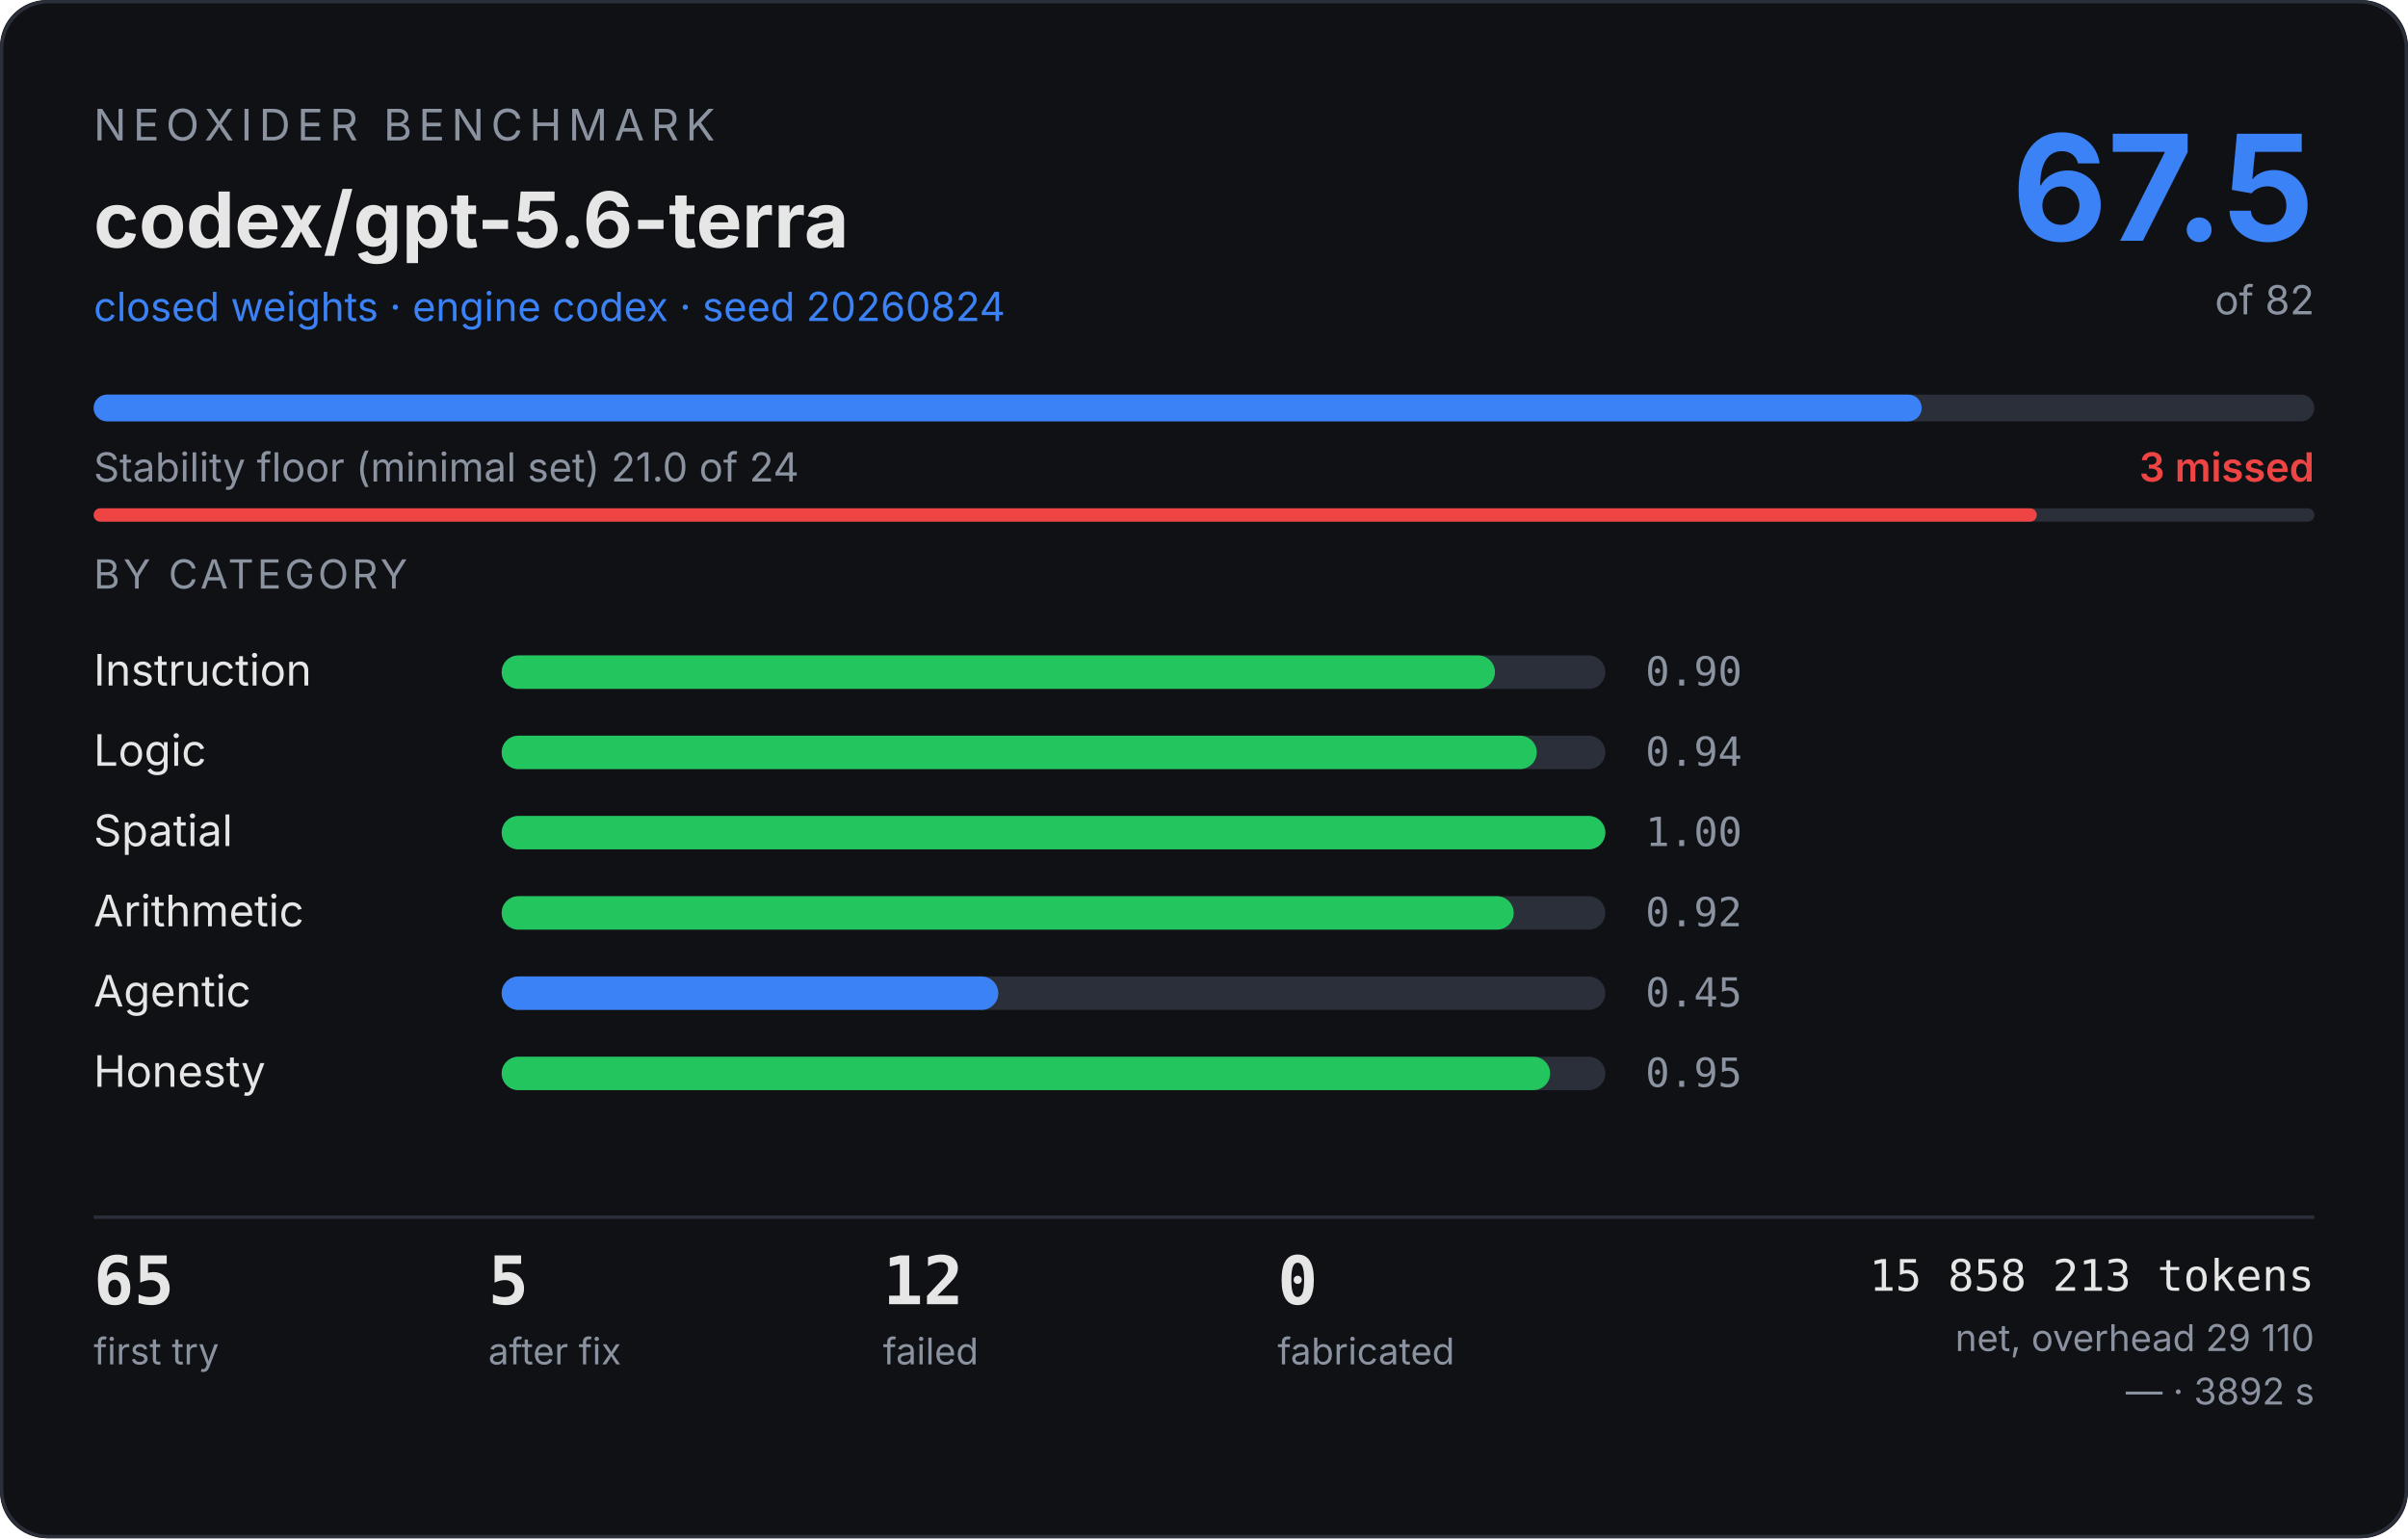
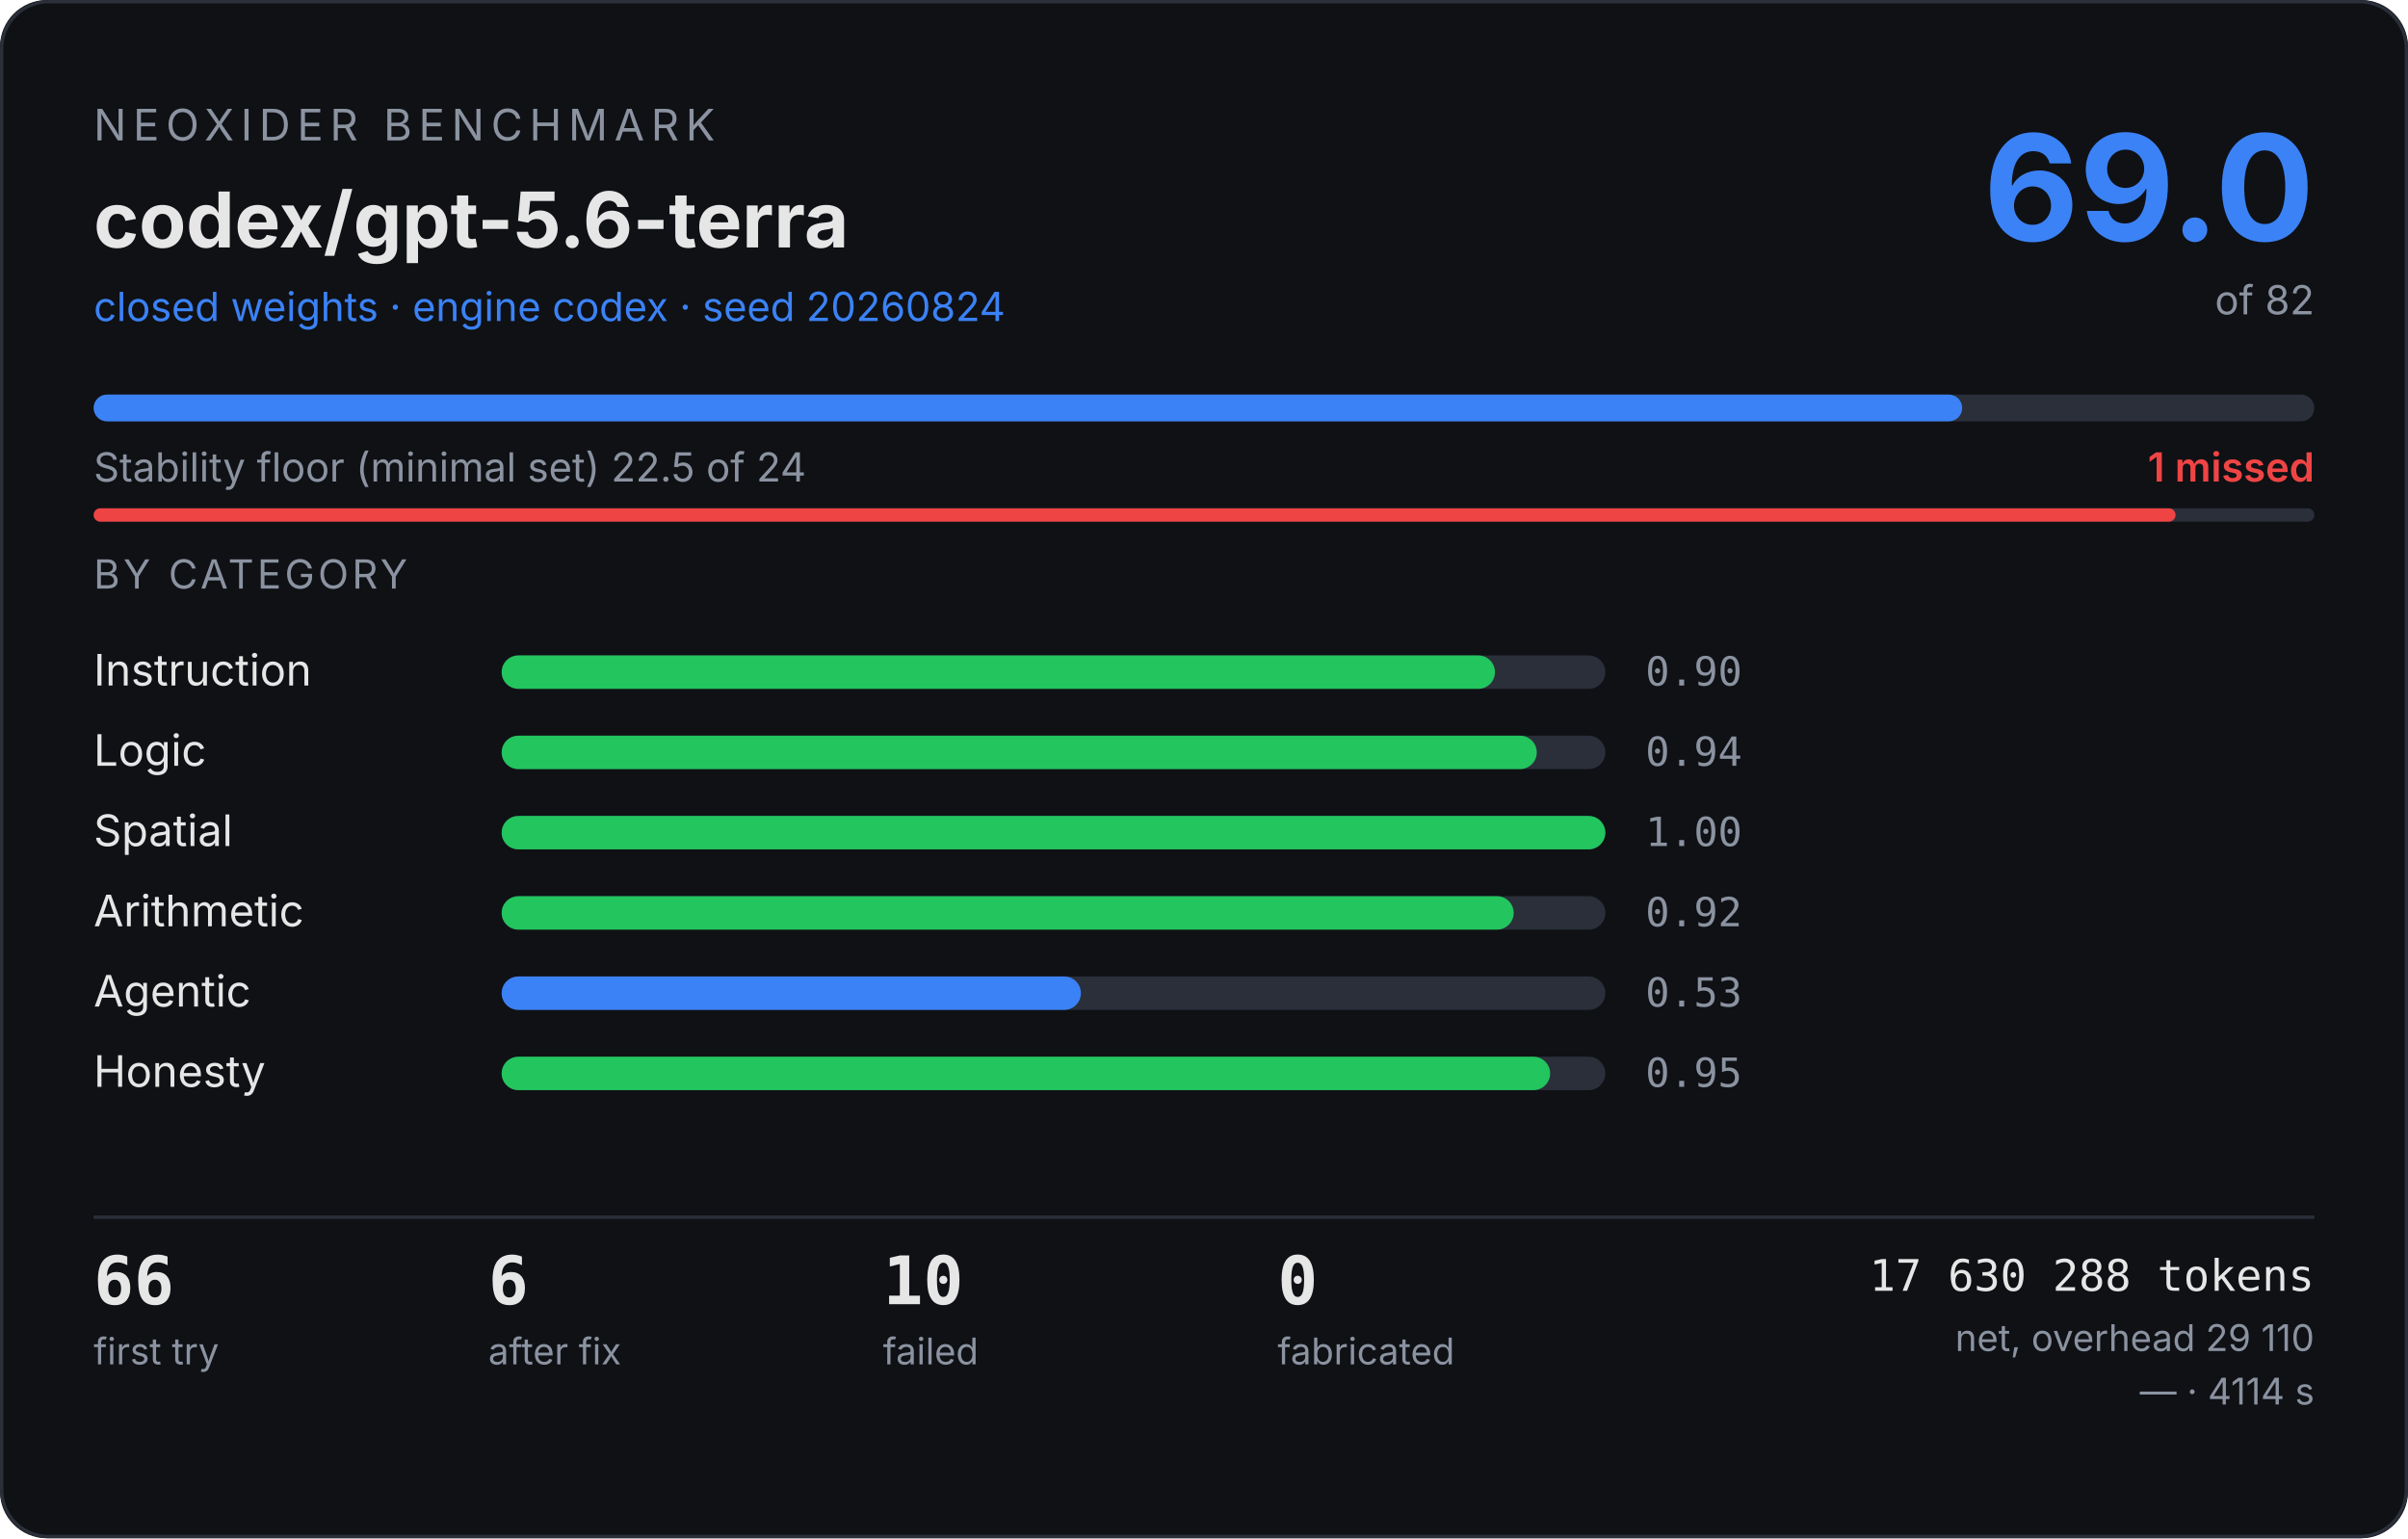
<svg xmlns="http://www.w3.org/2000/svg" width="720" height="460" viewBox="0 0 720 460" font-family="system-ui,-apple-system,Segoe UI,sans-serif">
  <rect width="720" height="460" rx="14" fill="#0f1115" />
  <rect x="0.5" y="0.5" width="719" height="459" rx="14" fill="none" stroke="#2a2f3a" />
  <text x="28" y="42" fill="#8b93a1" font-size="13" letter-spacing="2">NEOXIDER BENCHMARK</text>
  <text x="28" y="74" fill="#e6e6e6" font-size="23" font-weight="700">codex/gpt-5.6-terra</text>
  <text x="28" y="96" fill="#3b82f6" font-size="12">closed weights · engine codex · seed 20260824</text>
-   <text x="692" y="72" text-anchor="end" fill="#3b82f6" font-size="44" font-weight="700">67.5</text>
+   <text x="692" y="72" text-anchor="end" fill="#3b82f6" font-size="44" font-weight="700">69.0</text>
  <text x="692" y="94" text-anchor="end" fill="#8b93a1" font-size="12">of 82</text>
  <rect x="28" y="118" width="664" height="8" rx="4" fill="#2a2f3a" />
-   <rect x="28" y="118" width="546.6" height="8" rx="4" fill="#3b82f6" />
-   <text x="28" y="144" fill="#8b93a1" font-size="12">Stability floor (minimal set) 21.0 of 24</text>
-   <text x="692" y="144" text-anchor="end" fill="#ef4444" font-size="12" font-weight="600">3 missed</text>
+   <rect x="28" y="118" width="558.7" height="8" rx="4" fill="#3b82f6" />
+   <text x="28" y="144" fill="#8b93a1" font-size="12">Stability floor (minimal set) 22.5 of 24</text>
+   <text x="692" y="144" text-anchor="end" fill="#ef4444" font-size="12" font-weight="600">1 missed</text>
  <rect x="28" y="152" width="664" height="4" rx="2" fill="#2a2f3a" />
-   <rect x="28" y="152" width="581.0" height="4" rx="2" fill="#ef4444" />
+   <rect x="28" y="152" width="622.5" height="4" rx="2" fill="#ef4444" />
  <text x="28" y="176" fill="#8b93a1" font-size="12" letter-spacing="1">BY CATEGORY</text>
  <text x="28" y="205" fill="#e6e6e6" font-size="13">Instruction</text>
  <rect x="150" y="196" width="330" height="10" rx="5" fill="#2a2f3a" />
  <rect x="150" y="196" width="297.0" height="10" rx="5" fill="#22c55e" />
  <text x="492" y="205" fill="#8b93a1" font-size="12" font-family="ui-monospace,Consolas,monospace">0.90</text>
  <text x="28" y="229" fill="#e6e6e6" font-size="13">Logic</text>
  <rect x="150" y="220" width="330" height="10" rx="5" fill="#2a2f3a" />
  <rect x="150" y="220" width="309.5" height="10" rx="5" fill="#22c55e" />
  <text x="492" y="229" fill="#8b93a1" font-size="12" font-family="ui-monospace,Consolas,monospace">0.94</text>
  <text x="28" y="253" fill="#e6e6e6" font-size="13">Spatial</text>
  <rect x="150" y="244" width="330" height="10" rx="5" fill="#2a2f3a" />
  <rect x="150" y="244" width="330.0" height="10" rx="5" fill="#22c55e" />
  <text x="492" y="253" fill="#8b93a1" font-size="12" font-family="ui-monospace,Consolas,monospace">1.00</text>
  <text x="28" y="277" fill="#e6e6e6" font-size="13">Arithmetic</text>
  <rect x="150" y="268" width="330" height="10" rx="5" fill="#2a2f3a" />
  <rect x="150" y="268" width="302.6" height="10" rx="5" fill="#22c55e" />
  <text x="492" y="277" fill="#8b93a1" font-size="12" font-family="ui-monospace,Consolas,monospace">0.92</text>
  <text x="28" y="301" fill="#e6e6e6" font-size="13">Agentic</text>
  <rect x="150" y="292" width="330" height="10" rx="5" fill="#2a2f3a" />
-   <rect x="150" y="292" width="148.5" height="10" rx="5" fill="#3b82f6" />
-   <text x="492" y="301" fill="#8b93a1" font-size="12" font-family="ui-monospace,Consolas,monospace">0.45</text>
+   <rect x="150" y="292" width="173.2" height="10" rx="5" fill="#3b82f6" />
+   <text x="492" y="301" fill="#8b93a1" font-size="12" font-family="ui-monospace,Consolas,monospace">0.53</text>
  <text x="28" y="325" fill="#e6e6e6" font-size="13">Honesty</text>
  <rect x="150" y="316" width="330" height="10" rx="5" fill="#2a2f3a" />
  <rect x="150" y="316" width="313.5" height="10" rx="5" fill="#22c55e" />
  <text x="492" y="325" fill="#8b93a1" font-size="12" font-family="ui-monospace,Consolas,monospace">0.95</text>
  <line x1="28" y1="364" x2="692" y2="364" stroke="#2a2f3a" />
-   <text x="28" y="390" fill="#e6e6e6" font-size="20" font-weight="700" font-family="ui-monospace,Consolas,monospace">65</text>
+   <text x="28" y="390" fill="#e6e6e6" font-size="20" font-weight="700" font-family="ui-monospace,Consolas,monospace">66</text>
  <text x="28" y="408" fill="#8b93a1" font-size="11">first try</text>
-   <text x="146" y="390" fill="#e6e6e6" font-size="20" font-weight="700" font-family="ui-monospace,Consolas,monospace">5</text>
+   <text x="146" y="390" fill="#e6e6e6" font-size="20" font-weight="700" font-family="ui-monospace,Consolas,monospace">6</text>
  <text x="146" y="408" fill="#8b93a1" font-size="11">after fix</text>
-   <text x="264" y="390" fill="#e6e6e6" font-size="20" font-weight="700" font-family="ui-monospace,Consolas,monospace">12</text>
+   <text x="264" y="390" fill="#e6e6e6" font-size="20" font-weight="700" font-family="ui-monospace,Consolas,monospace">10</text>
  <text x="264" y="408" fill="#8b93a1" font-size="11">failed</text>
  <text x="382" y="390" fill="#e6e6e6" font-size="20" font-weight="700" font-family="ui-monospace,Consolas,monospace">0</text>
  <text x="382" y="408" fill="#8b93a1" font-size="11">fabricated</text>
-   <text x="692" y="386" text-anchor="end" fill="#e6e6e6" font-size="13" font-family="ui-monospace,Consolas,monospace">15 858 213 tokens</text>
+   <text x="692" y="386" text-anchor="end" fill="#e6e6e6" font-size="13" font-family="ui-monospace,Consolas,monospace">17 630 288 tokens</text>
  <text x="692" y="404" text-anchor="end" fill="#8b93a1" font-size="11">net, overhead 29 110</text>
-   <text x="692" y="420" text-anchor="end" fill="#8b93a1" font-size="11">— · 3892 s</text>
+   <text x="692" y="420" text-anchor="end" fill="#8b93a1" font-size="11">— · 4114 s</text>
</svg>
